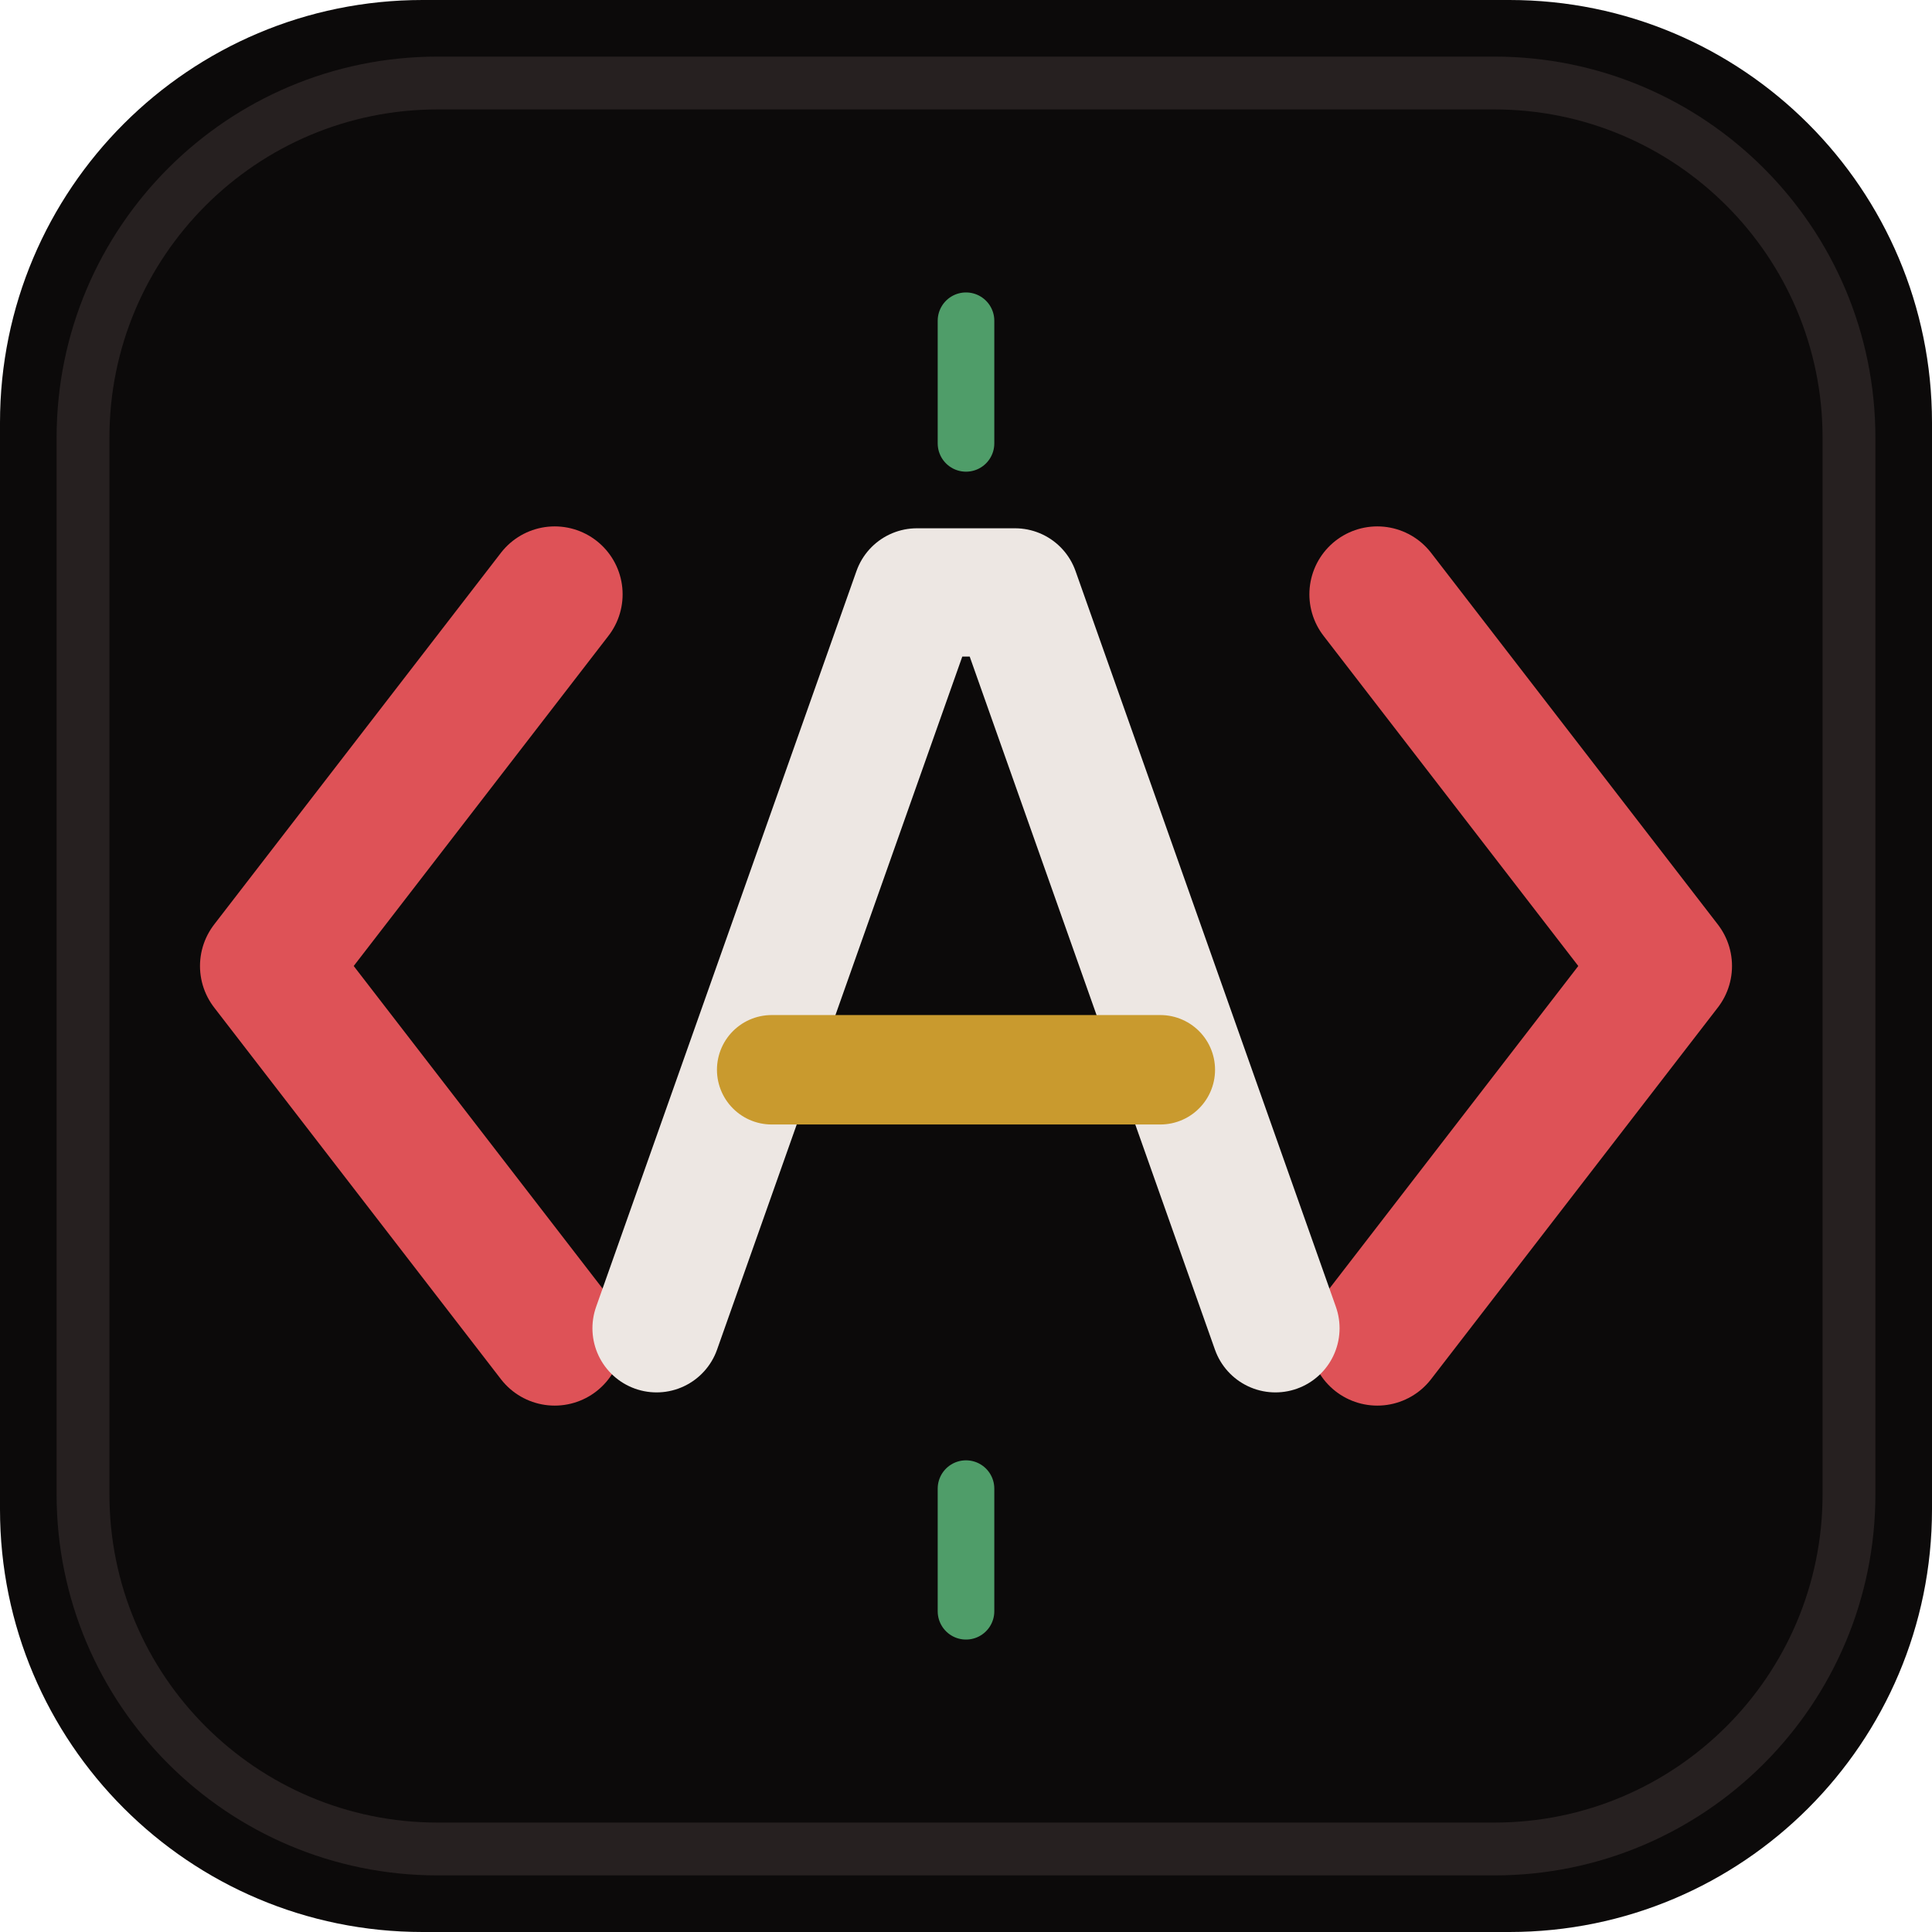
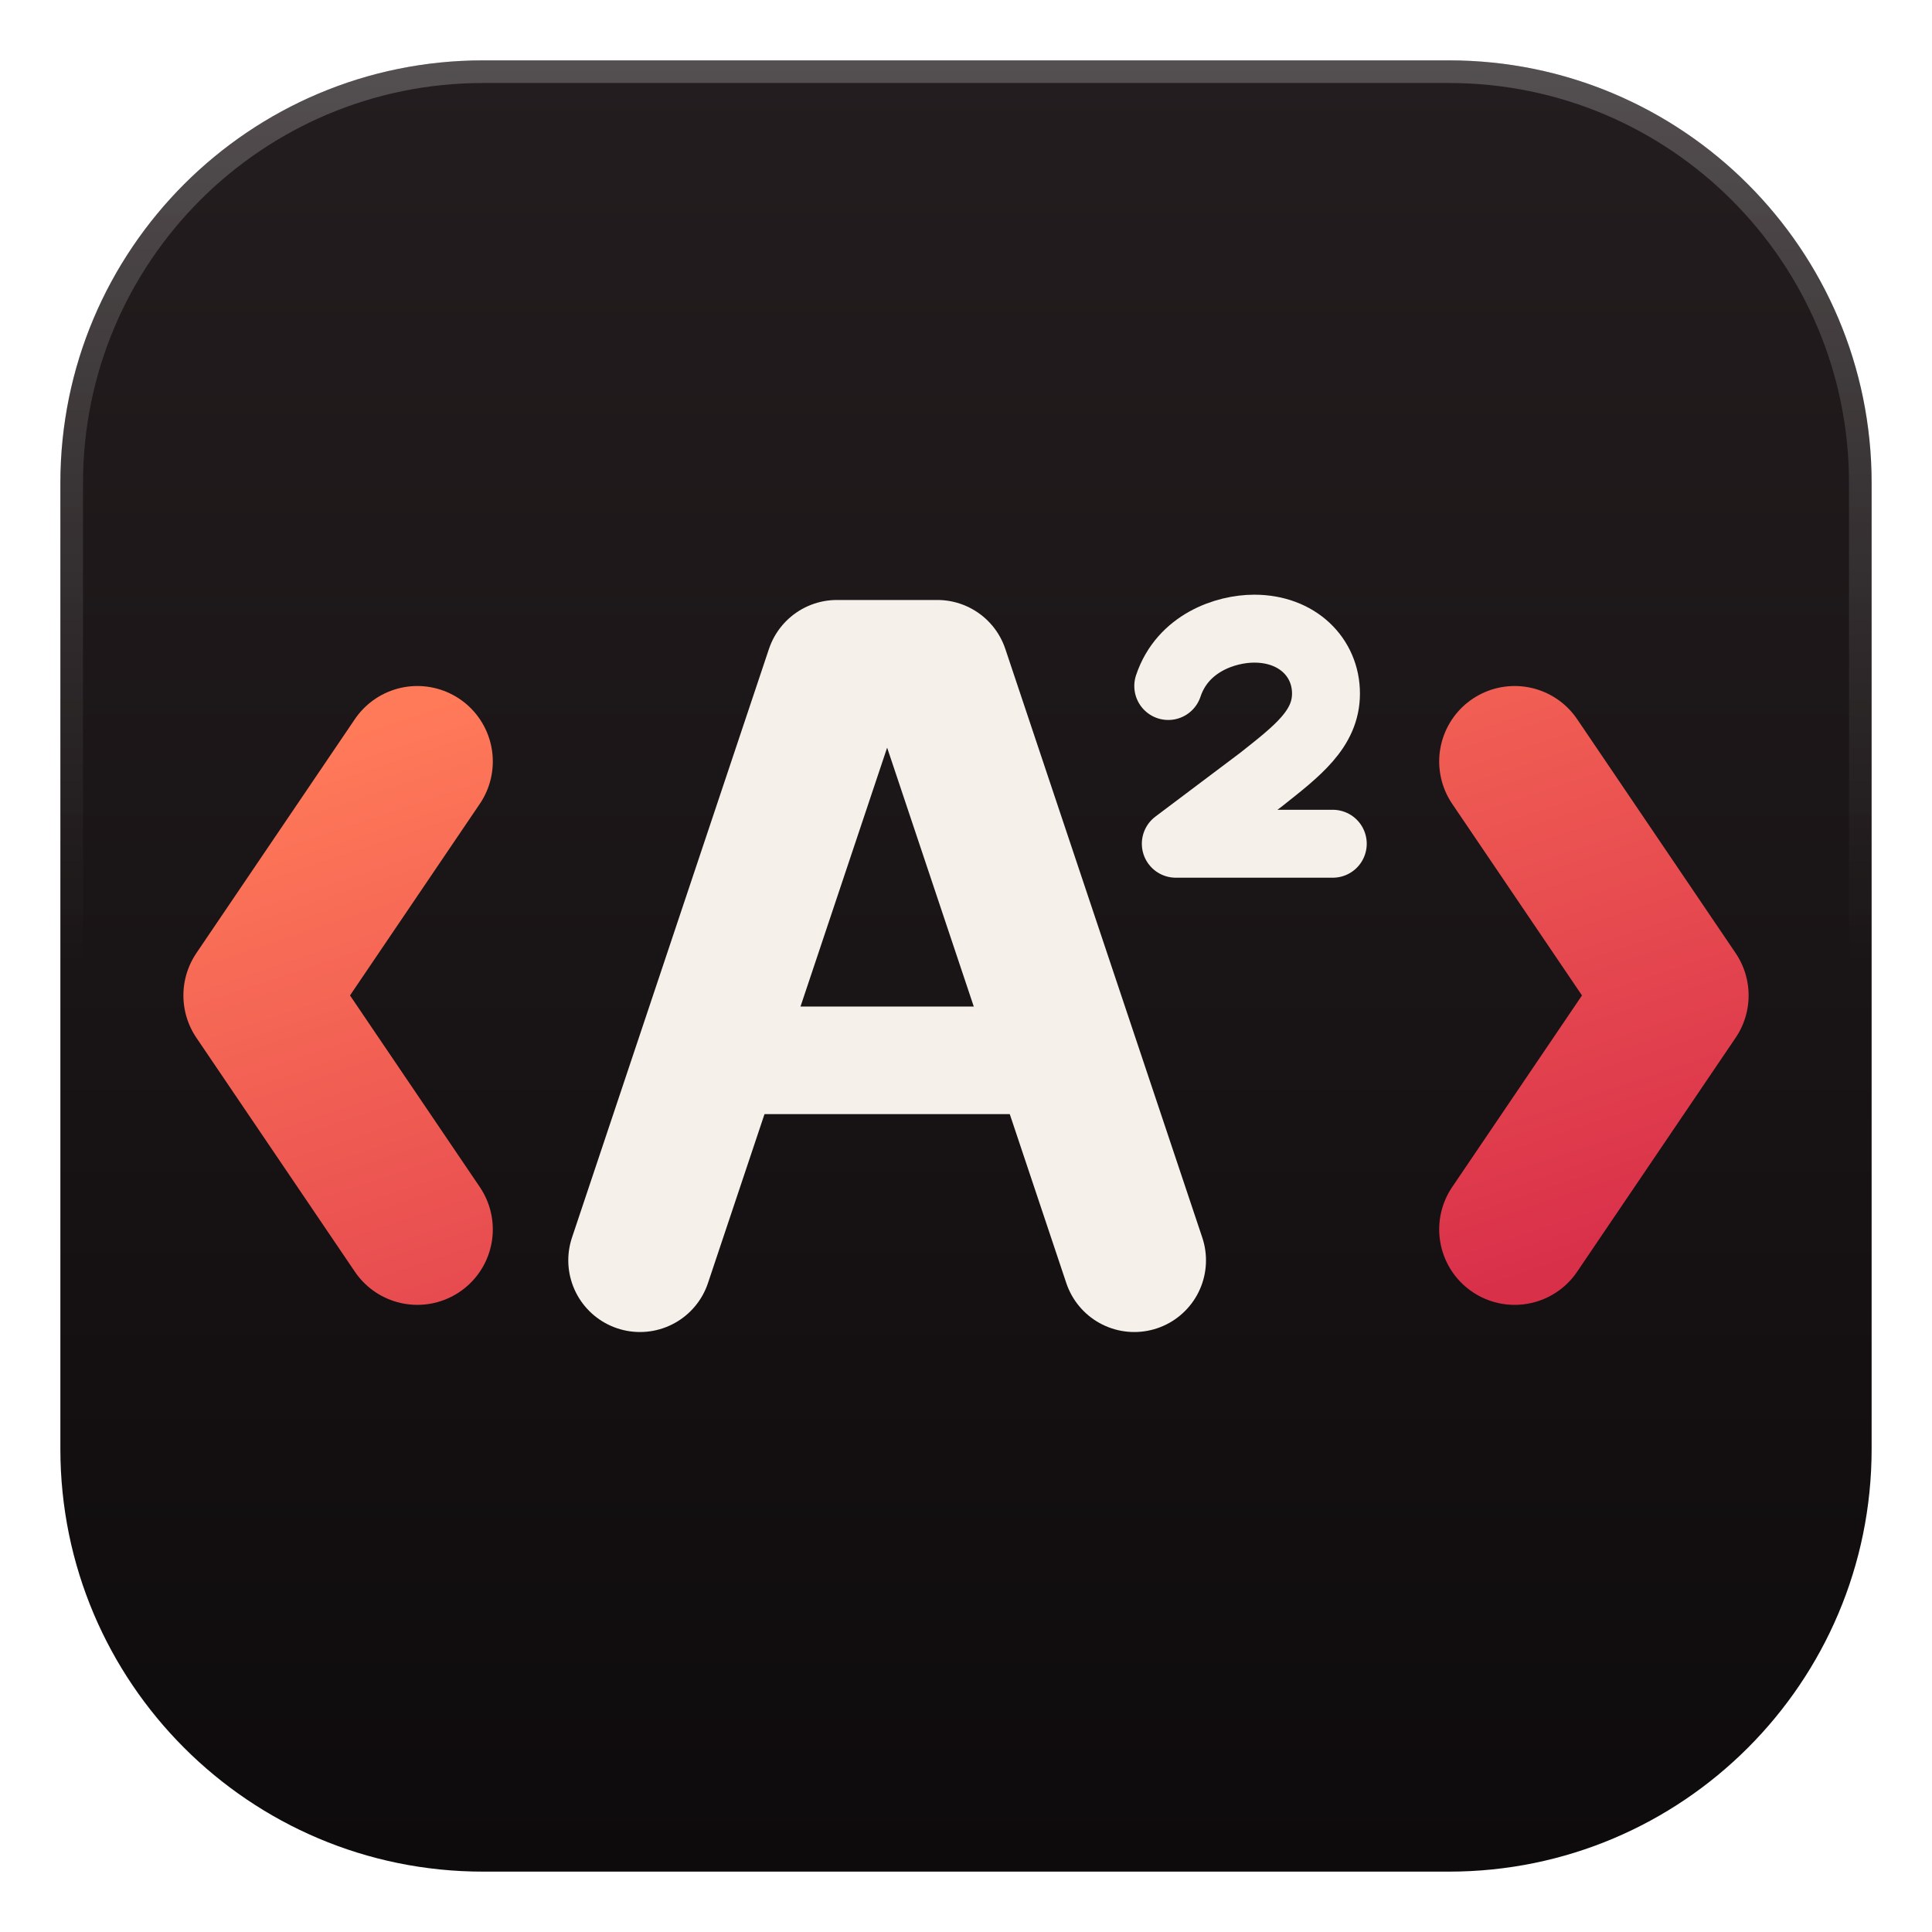
- <svg xmlns="http://www.w3.org/2000/svg" width="1024" height="1024" viewBox="0 0 1024 1024" fill="none">
-   <rect width="1024" height="1024" rx="224" fill="#0C0A0A" />
-   <rect x="44" y="44" width="936" height="936" rx="188" stroke="#262020" stroke-width="28" />
-   <path d="M294 315L142 512L294 709" stroke="#DE5257" stroke-width="72" stroke-linecap="round" stroke-linejoin="round" />
-   <path d="M730 315L882 512L730 709" stroke="#DE5257" stroke-width="72" stroke-linecap="round" stroke-linejoin="round" />
-   <path d="M348 704L486 314H538L676 704" stroke="#EDE7E3" stroke-width="68" stroke-linecap="round" stroke-linejoin="round" />
-   <path d="M409 567H615" stroke="#C99A2E" stroke-width="58" stroke-linecap="round" />
-   <path d="M512 235V170M512 854V789" stroke="#4F9D69" stroke-width="30" stroke-linecap="round" />
+ <svg xmlns="http://www.w3.org/2000/svg" width="256" height="256" viewBox="0 0 256 256" fill="none">
+   <defs>
+     <linearGradient id="tile" x1="0" y1="0" x2="0" y2="1">
+       <stop offset="0" stop-color="#241D1F" />
+       <stop offset="1" stop-color="#0E0B0C" />
+     </linearGradient>
+     <linearGradient id="bracket" x1="0" y1="0" x2="1" y2="1">
+       <stop offset="0" stop-color="#FF7A59" />
+       <stop offset="1" stop-color="#D9304A" />
+     </linearGradient>
+     <linearGradient id="rim" x1="0" y1="0" x2="0" y2="1">
+       <stop offset="0" stop-color="#FFFFFF" stop-opacity="0.22" />
+       <stop offset="0.5" stop-color="#FFFFFF" stop-opacity="0" />
+     </linearGradient>
+   </defs>
+   <rect x="8" y="8" width="240" height="240" rx="56" fill="url(#tile)" />
+   <rect x="9.5" y="9.5" width="237" height="237" rx="54.5" stroke="url(#rim)" stroke-width="3" />
+   <path d="M55.3 100.9L34.3 131.9L55.3 162.9M200.7 100.9L221.7 131.9L200.7 162.9" stroke="url(#bracket)" stroke-width="20" stroke-linecap="round" stroke-linejoin="round" />
+   <path d="M84.8 167L110.9 89H124.2L150.3 167" stroke="#F6F0EA" stroke-width="19" stroke-linecap="round" stroke-linejoin="round" />
+   <path d="M99.2 140.5H135.9" stroke="#F6F0EA" stroke-width="14.25" stroke-linecap="round" />
+   <path d="M154.8 90.9C156.7 85.2 162.4 83.3 166.2 83.3C171.9 83.3 175.7 87.1 175.7 91.9C175.7 96.6 171.9 99.5 167.1 103.3L155.8 111.8H176.6" stroke="#F6F0EA" stroke-width="9" stroke-linecap="round" stroke-linejoin="round" />
</svg>
